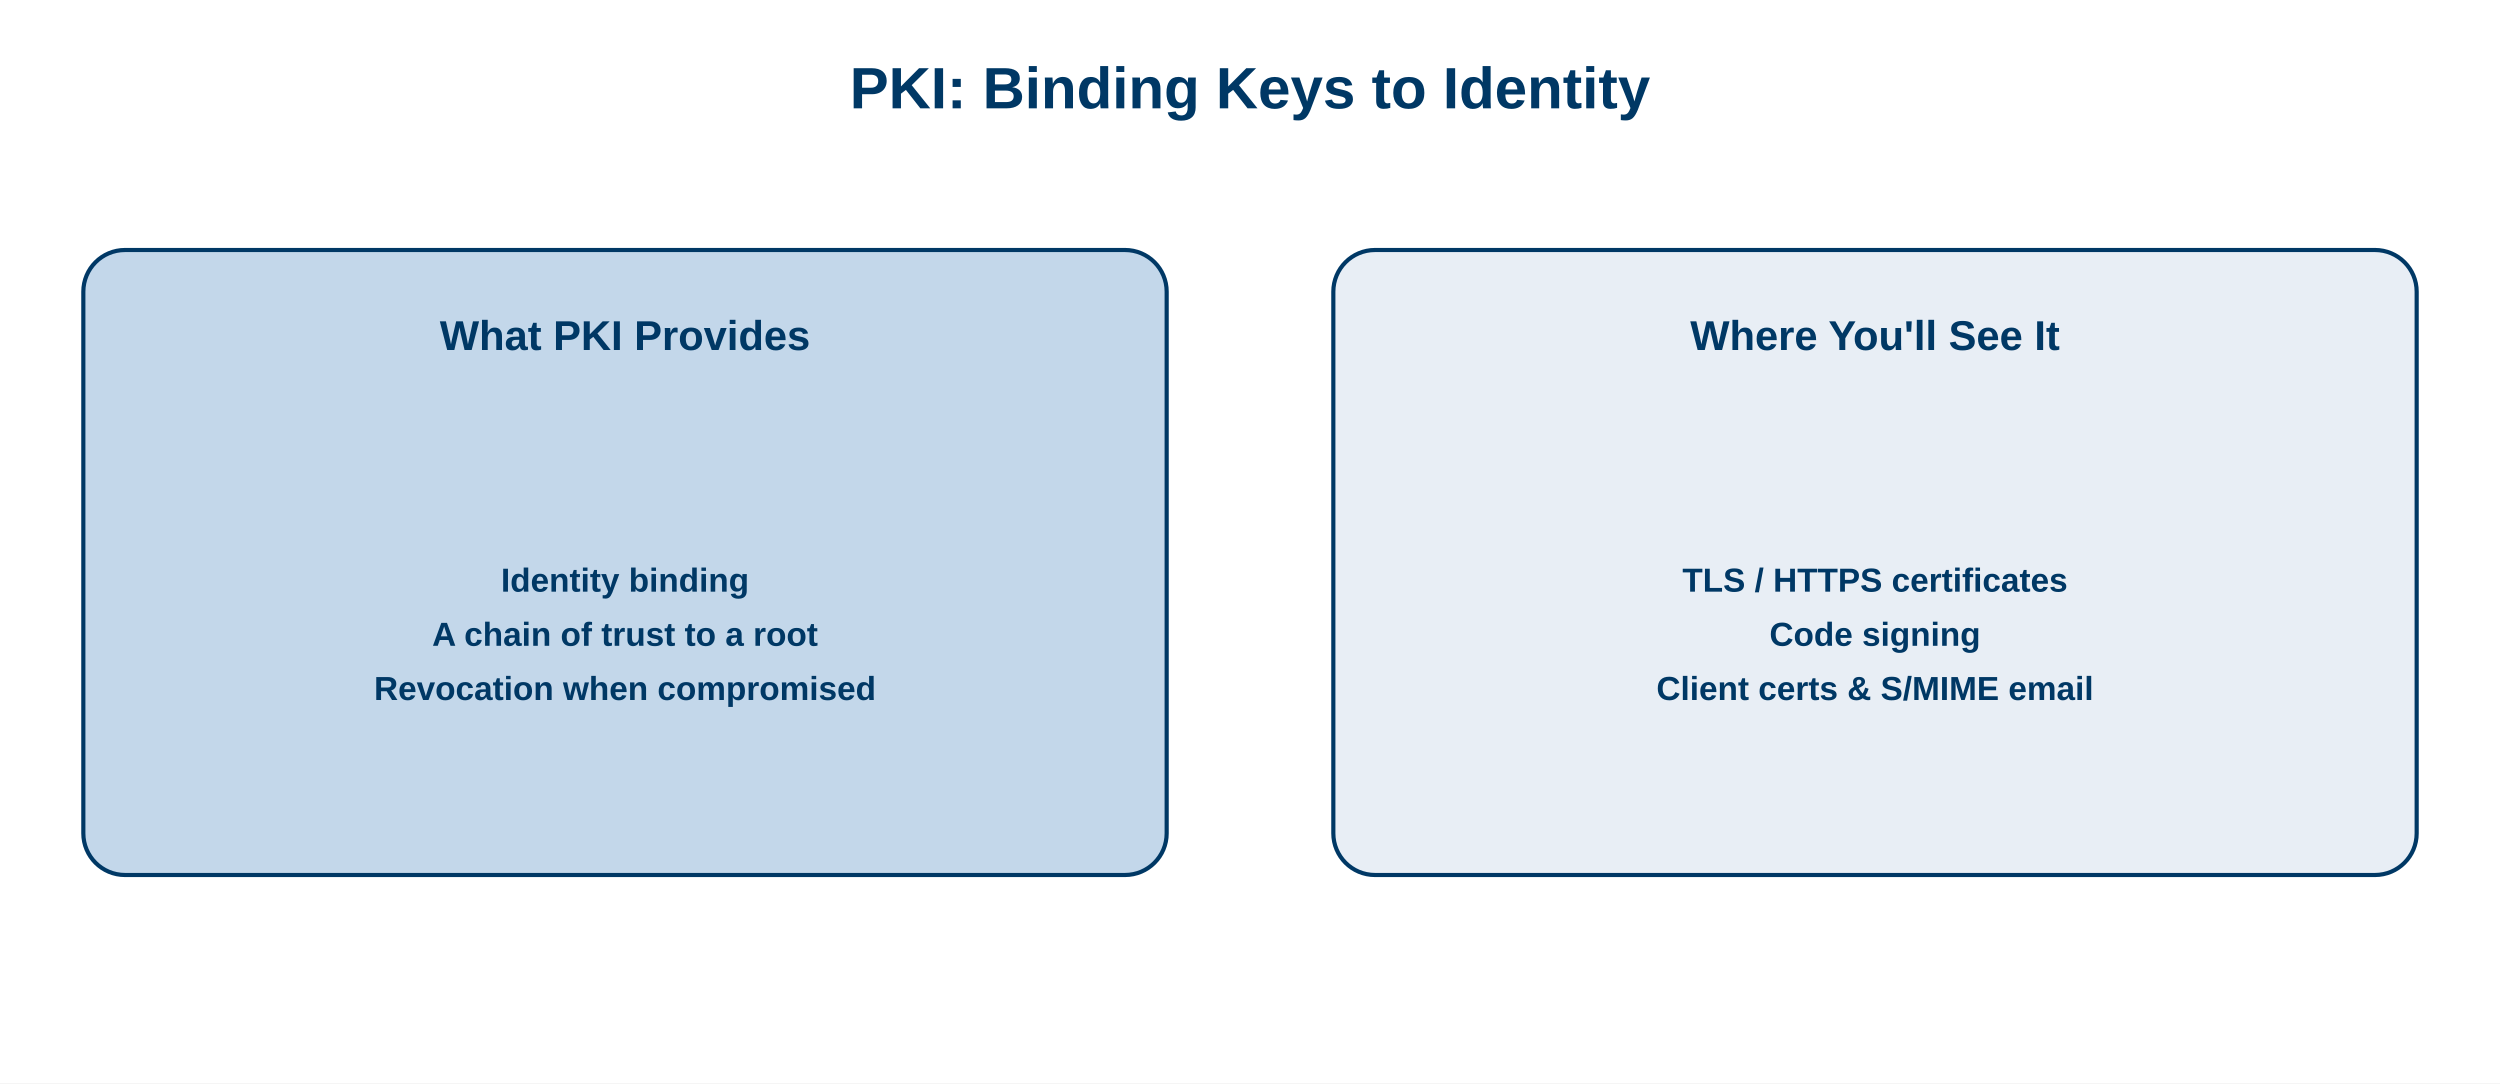
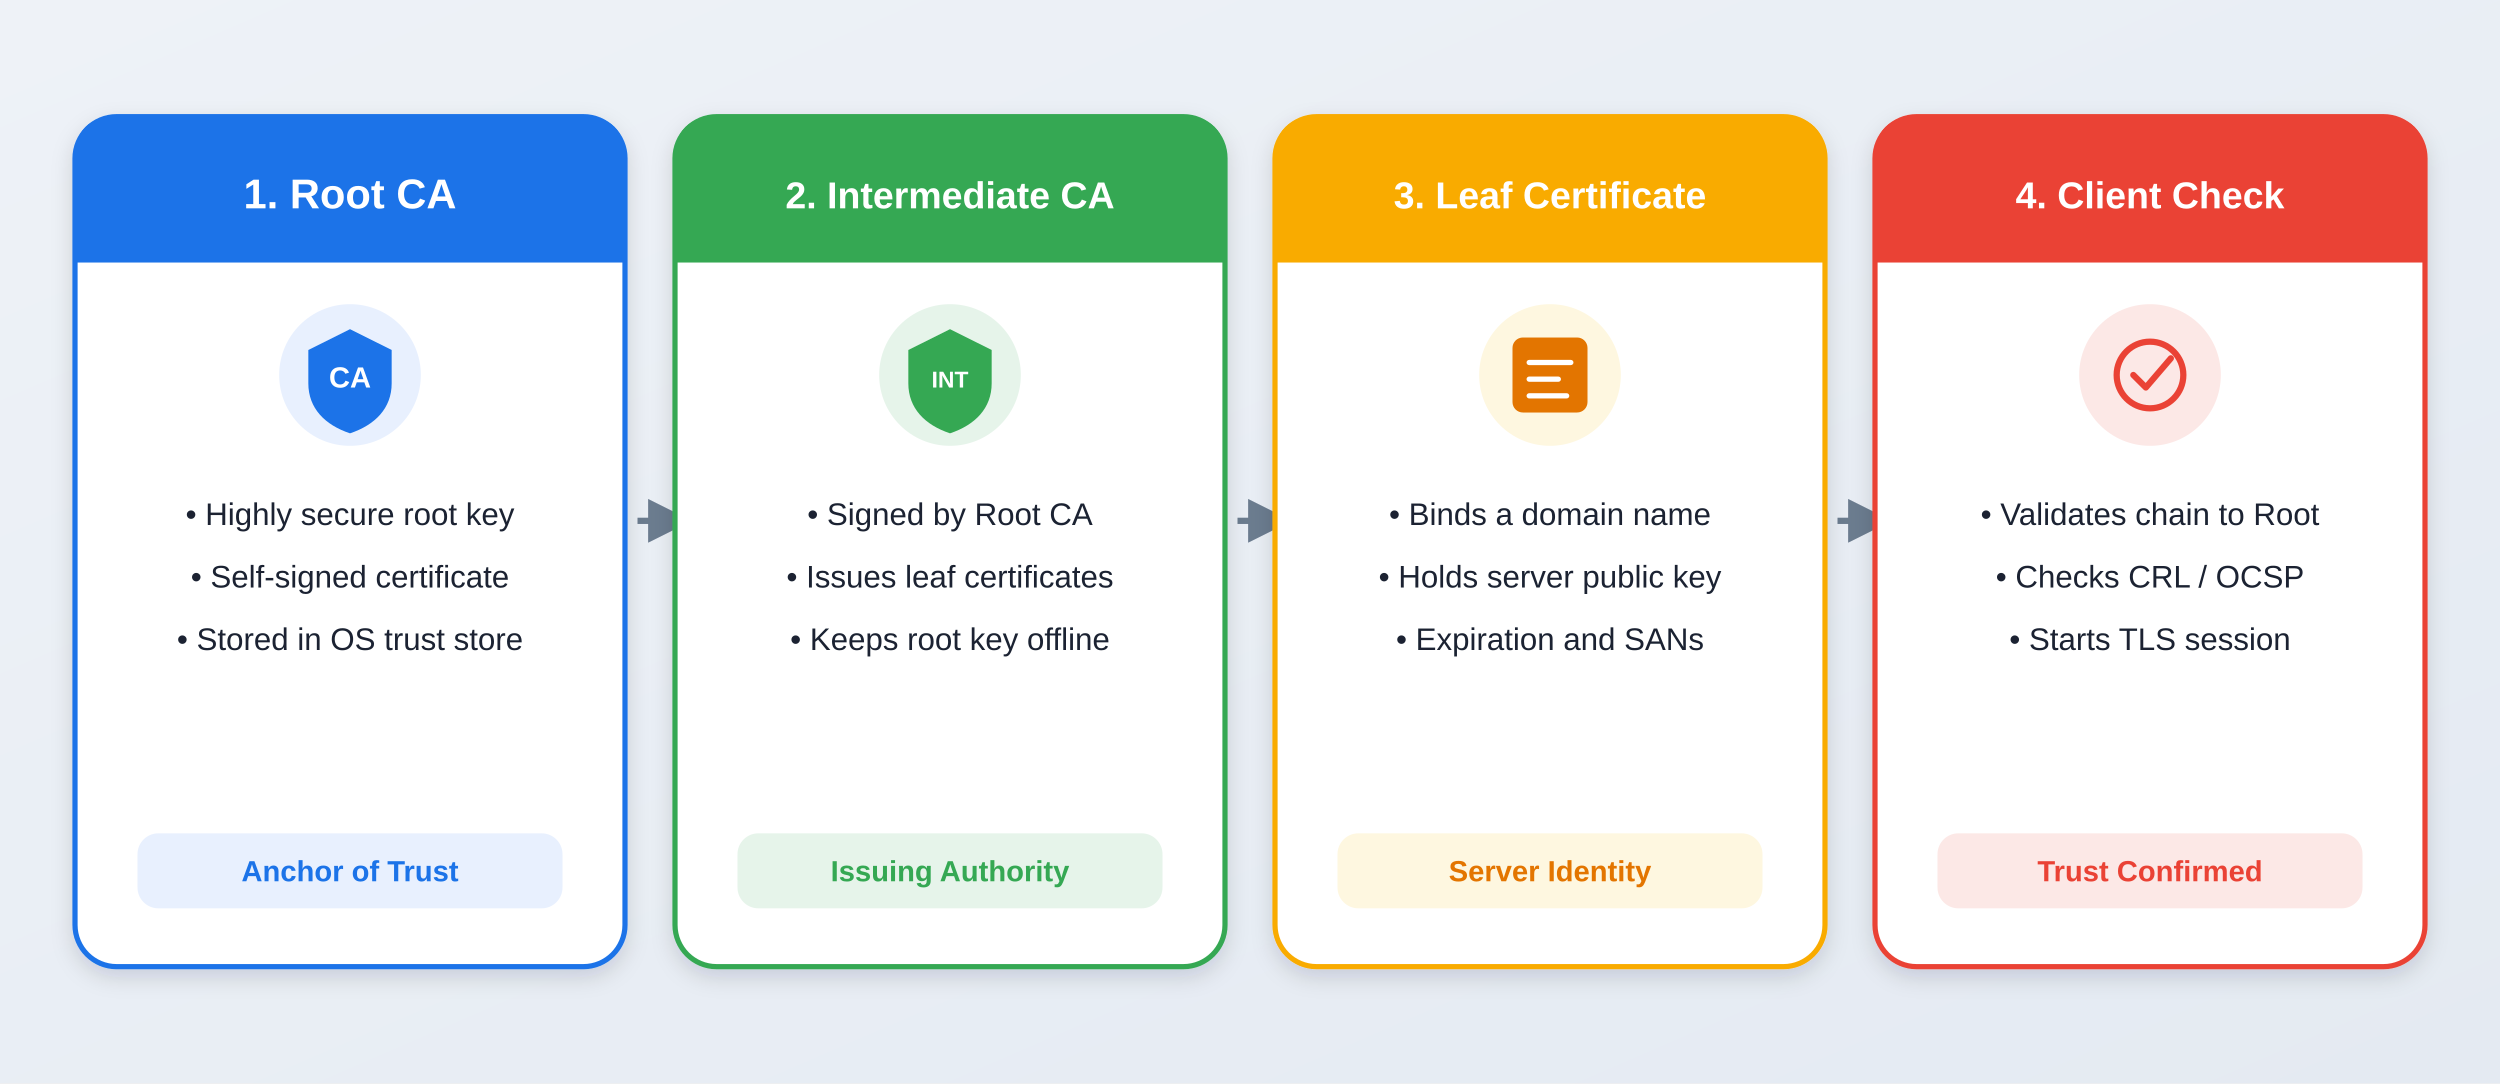
- <svg xmlns="http://www.w3.org/2000/svg" viewBox="0 0 1200 520" width="1200" height="520" font-family="Arial, Helvetica, sans-serif">
-   <rect x="0" y="0" width="1200" height="520" fill="#ffffff" />
-   <text x="600" y="52" text-anchor="middle" font-size="28" font-weight="bold" fill="#003865">PKI: Binding Keys to Identity</text>
-   <rect x="40" y="120" width="520" height="300" rx="20" fill="#c3d7ea" stroke="#003865" stroke-width="2" />
-   <text x="300" y="168" text-anchor="middle" font-size="20" font-weight="bold" fill="#003865">What PKI Provides</text>
-   <text x="300" y="284" text-anchor="middle" font-size="16" font-weight="bold" fill="#003865">Identity binding</text>
-   <text x="300" y="310" text-anchor="middle" font-size="16" font-weight="bold" fill="#003865">A chain of trust to a root</text>
-   <text x="300" y="336" text-anchor="middle" font-size="16" font-weight="bold" fill="#003865">Revocation when compromised</text>
-   <rect x="640" y="120" width="520" height="300" rx="20" fill="#e8eef5" stroke="#003865" stroke-width="2" />
-   <text x="900" y="168" text-anchor="middle" font-size="20" font-weight="bold" fill="#003865">Where You'll See It</text>
-   <text x="900" y="284" text-anchor="middle" font-size="16" font-weight="bold" fill="#003865">TLS / HTTPS certificates</text>
-   <text x="900" y="310" text-anchor="middle" font-size="16" font-weight="bold" fill="#003865">Code signing</text>
-   <text x="900" y="336" text-anchor="middle" font-size="16" font-weight="bold" fill="#003865">Client certs &amp; S/MIME email</text>
+ <svg xmlns="http://www.w3.org/2000/svg" viewBox="0 0 1200 520" width="1200" height="520" font-family="Segoe UI, Helvetica Neue, Arial, sans-serif">
+   <defs>
+     <filter id="shadow" x="-8%" y="-6%" width="120%" height="120%">
+       <feDropShadow dx="0" dy="4" stdDeviation="5" flood-color="#1a2332" flood-opacity="0.14" />
+     </filter>
+     <linearGradient id="bg" x1="0" y1="0" x2="1" y2="1">
+       <stop offset="0%" stop-color="#eef2f7" />
+       <stop offset="100%" stop-color="#e4eaf2" />
+     </linearGradient>
+     <marker id="arr" viewBox="0 0 10 10" refX="9" refY="5" markerWidth="7" markerHeight="7" orient="auto">
+       <path d="M0,0 L10,5 L0,10 z" fill="#6b7c8f" />
+     </marker>
+   </defs>
+   <rect width="1200" height="520" fill="url(#bg)" />
+   <line x1="306" y1="250" x2="330" y2="250" stroke="#6b7c8f" stroke-width="3" marker-end="url(#arr)" />
+   <line x1="594" y1="250" x2="618" y2="250" stroke="#6b7c8f" stroke-width="3" marker-end="url(#arr)" />
+   <line x1="882" y1="250" x2="906" y2="250" stroke="#6b7c8f" stroke-width="3" marker-end="url(#arr)" />
+   <g filter="url(#shadow)">
+     <rect x="36" y="56" width="264" height="408" rx="20" fill="#ffffff" stroke="#1a73e8" stroke-width="2.5" />
+     <path d="M36,76 Q36,56 56,56 H280 Q300,56 300,76 V126 H36 Z" fill="#1a73e8" />
+     <text x="168" y="100" text-anchor="middle" font-size="20" font-weight="700" fill="#ffffff">1. Root CA</text>
+     <circle cx="168" cy="180" r="34" fill="#e8f0fe" />
+     <path d="M168,158 L188,168 V184 c0,12 -8,20 -20,24 c-12,-4 -20,-12 -20,-24 V168 Z" fill="#1a73e8" />
+     <text x="168" y="186" text-anchor="middle" font-size="14" font-weight="700" fill="#ffffff">CA</text>
+     <text x="168" y="252" text-anchor="middle" font-size="15" fill="#1a2332">• Highly secure root key</text>
+     <text x="168" y="282" text-anchor="middle" font-size="15" fill="#1a2332">• Self-signed certificate</text>
+     <text x="168" y="312" text-anchor="middle" font-size="15" fill="#1a2332">• Stored in OS trust store</text>
+     <rect x="66" y="400" width="204" height="36" rx="10" fill="#e8f0fe" />
+     <text x="168" y="423" text-anchor="middle" font-size="14" font-weight="700" fill="#1a73e8">Anchor of Trust</text>
+   </g>
+   <g filter="url(#shadow)">
+     <rect x="324" y="56" width="264" height="408" rx="20" fill="#ffffff" stroke="#34a853" stroke-width="2.5" />
+     <path d="M324,76 Q324,56 344,56 H568 Q588,56 588,76 V126 H324 Z" fill="#34a853" />
+     <text x="456" y="100" text-anchor="middle" font-size="18" font-weight="700" fill="#ffffff">2. Intermediate CA</text>
+     <circle cx="456" cy="180" r="34" fill="#e6f4ea" />
+     <path d="M456,158 L476,168 V184 c0,12 -8,20 -20,24 c-12,-4 -20,-12 -20,-24 V168 Z" fill="#34a853" />
+     <text x="456" y="186" text-anchor="middle" font-size="11" font-weight="700" fill="#ffffff">INT</text>
+     <text x="456" y="252" text-anchor="middle" font-size="15" fill="#1a2332">• Signed by Root CA</text>
+     <text x="456" y="282" text-anchor="middle" font-size="15" fill="#1a2332">• Issues leaf certificates</text>
+     <text x="456" y="312" text-anchor="middle" font-size="15" fill="#1a2332">• Keeps root key offline</text>
+     <rect x="354" y="400" width="204" height="36" rx="10" fill="#e6f4ea" />
+     <text x="456" y="423" text-anchor="middle" font-size="14" font-weight="700" fill="#34a853">Issuing Authority</text>
+   </g>
+   <g filter="url(#shadow)">
+     <rect x="612" y="56" width="264" height="408" rx="20" fill="#ffffff" stroke="#f9ab00" stroke-width="2.5" />
+     <path d="M612,76 Q612,56 632,56 H856 Q876,56 876,76 V126 H612 Z" fill="#f9ab00" />
+     <text x="744" y="100" text-anchor="middle" font-size="18" font-weight="700" fill="#ffffff">3. Leaf Certificate</text>
+     <circle cx="744" cy="180" r="34" fill="#fef7e0" />
+     <rect x="726" y="162" width="36" height="36" rx="5" fill="#e37400" />
+     <path d="M734,174 h20 M734,182 h14 M734,190 h18" stroke="#ffffff" stroke-width="2.5" stroke-linecap="round" />
+     <text x="744" y="252" text-anchor="middle" font-size="15" fill="#1a2332">• Binds a domain name</text>
+     <text x="744" y="282" text-anchor="middle" font-size="15" fill="#1a2332">• Holds server public key</text>
+     <text x="744" y="312" text-anchor="middle" font-size="15" fill="#1a2332">• Expiration and SANs</text>
+     <rect x="642" y="400" width="204" height="36" rx="10" fill="#fef7e0" />
+     <text x="744" y="423" text-anchor="middle" font-size="14" font-weight="700" fill="#e37400">Server Identity</text>
+   </g>
+   <g filter="url(#shadow)">
+     <rect x="900" y="56" width="264" height="408" rx="20" fill="#ffffff" stroke="#ea4335" stroke-width="2.5" />
+     <path d="M900,76 Q900,56 920,56 H1144 Q1164,56 1164,76 V126 H900 Z" fill="#ea4335" />
+     <text x="1032" y="100" text-anchor="middle" font-size="18" font-weight="700" fill="#ffffff">4. Client Check</text>
+     <circle cx="1032" cy="180" r="34" fill="#fce8e6" />
+     <circle cx="1032" cy="180" r="16" fill="none" stroke="#ea4335" stroke-width="3" />
+     <path d="M1024,180 L1030,186 L1042,172" fill="none" stroke="#ea4335" stroke-width="3" stroke-linecap="round" stroke-linejoin="round" />
+     <text x="1032" y="252" text-anchor="middle" font-size="15" fill="#1a2332">• Validates chain to Root</text>
+     <text x="1032" y="282" text-anchor="middle" font-size="15" fill="#1a2332">• Checks CRL / OCSP</text>
+     <text x="1032" y="312" text-anchor="middle" font-size="15" fill="#1a2332">• Starts TLS session</text>
+     <rect x="930" y="400" width="204" height="36" rx="10" fill="#fce8e6" />
+     <text x="1032" y="423" text-anchor="middle" font-size="14" font-weight="700" fill="#ea4335">Trust Confirmed</text>
+   </g>
</svg>
